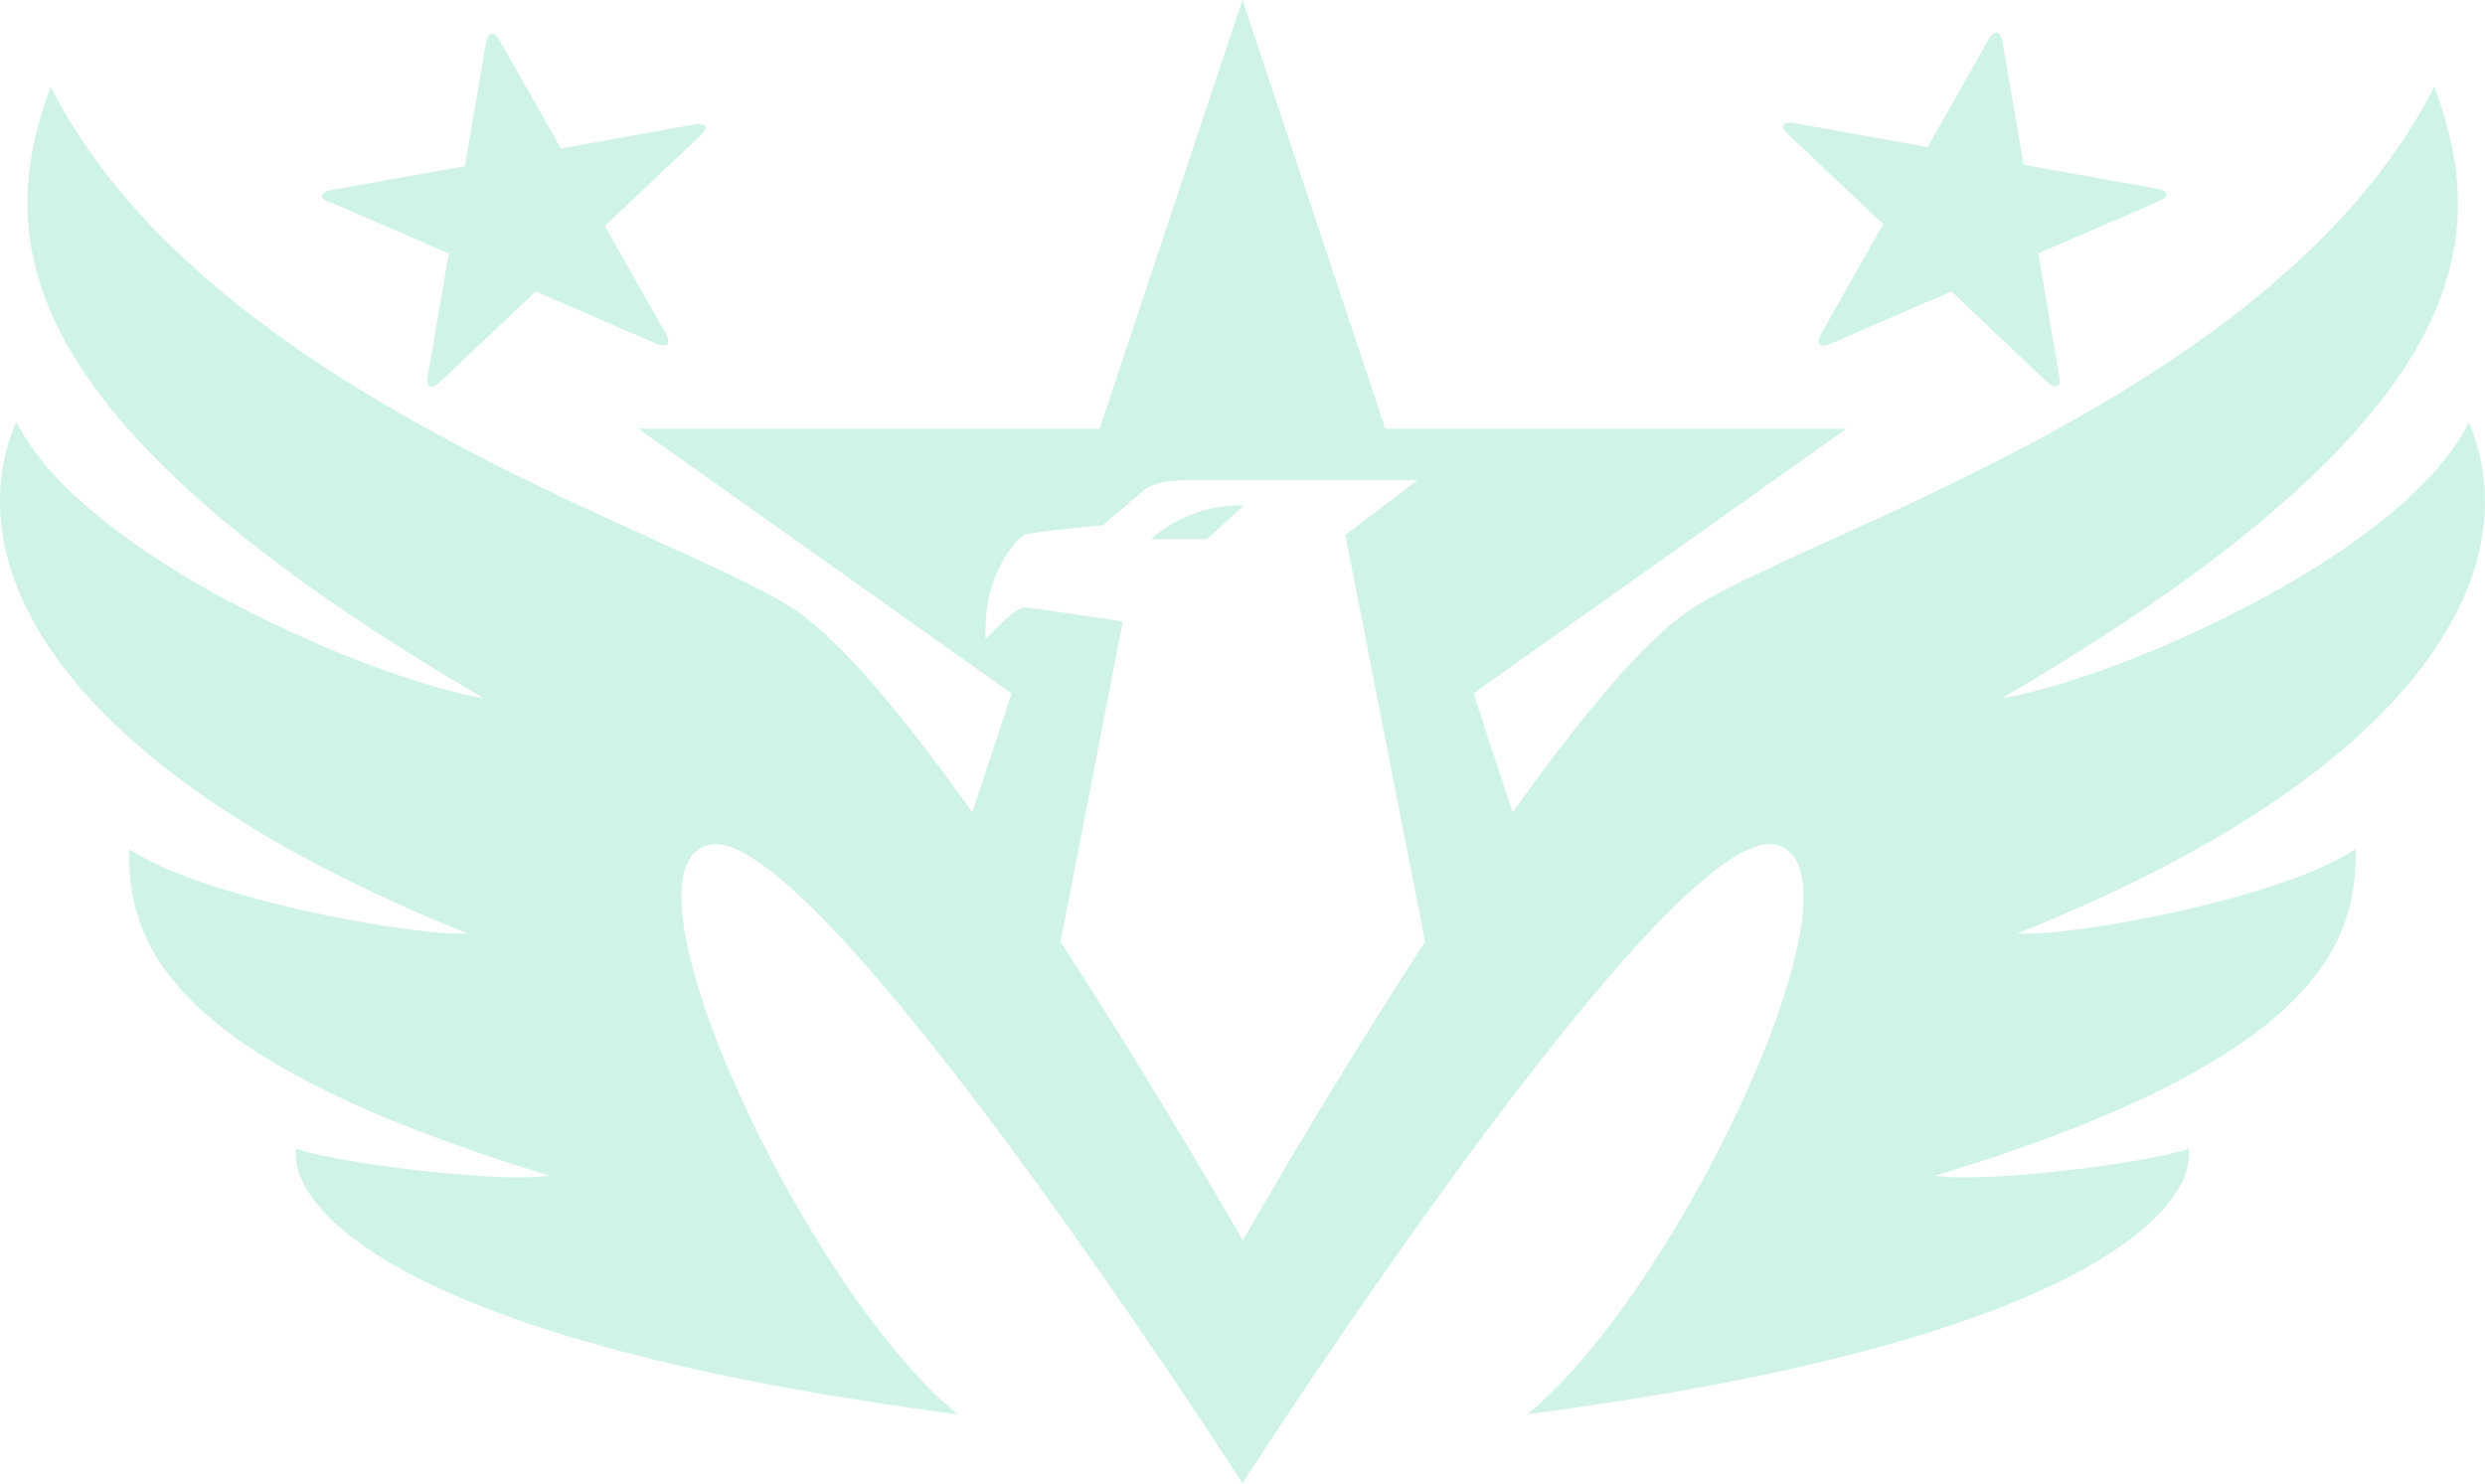
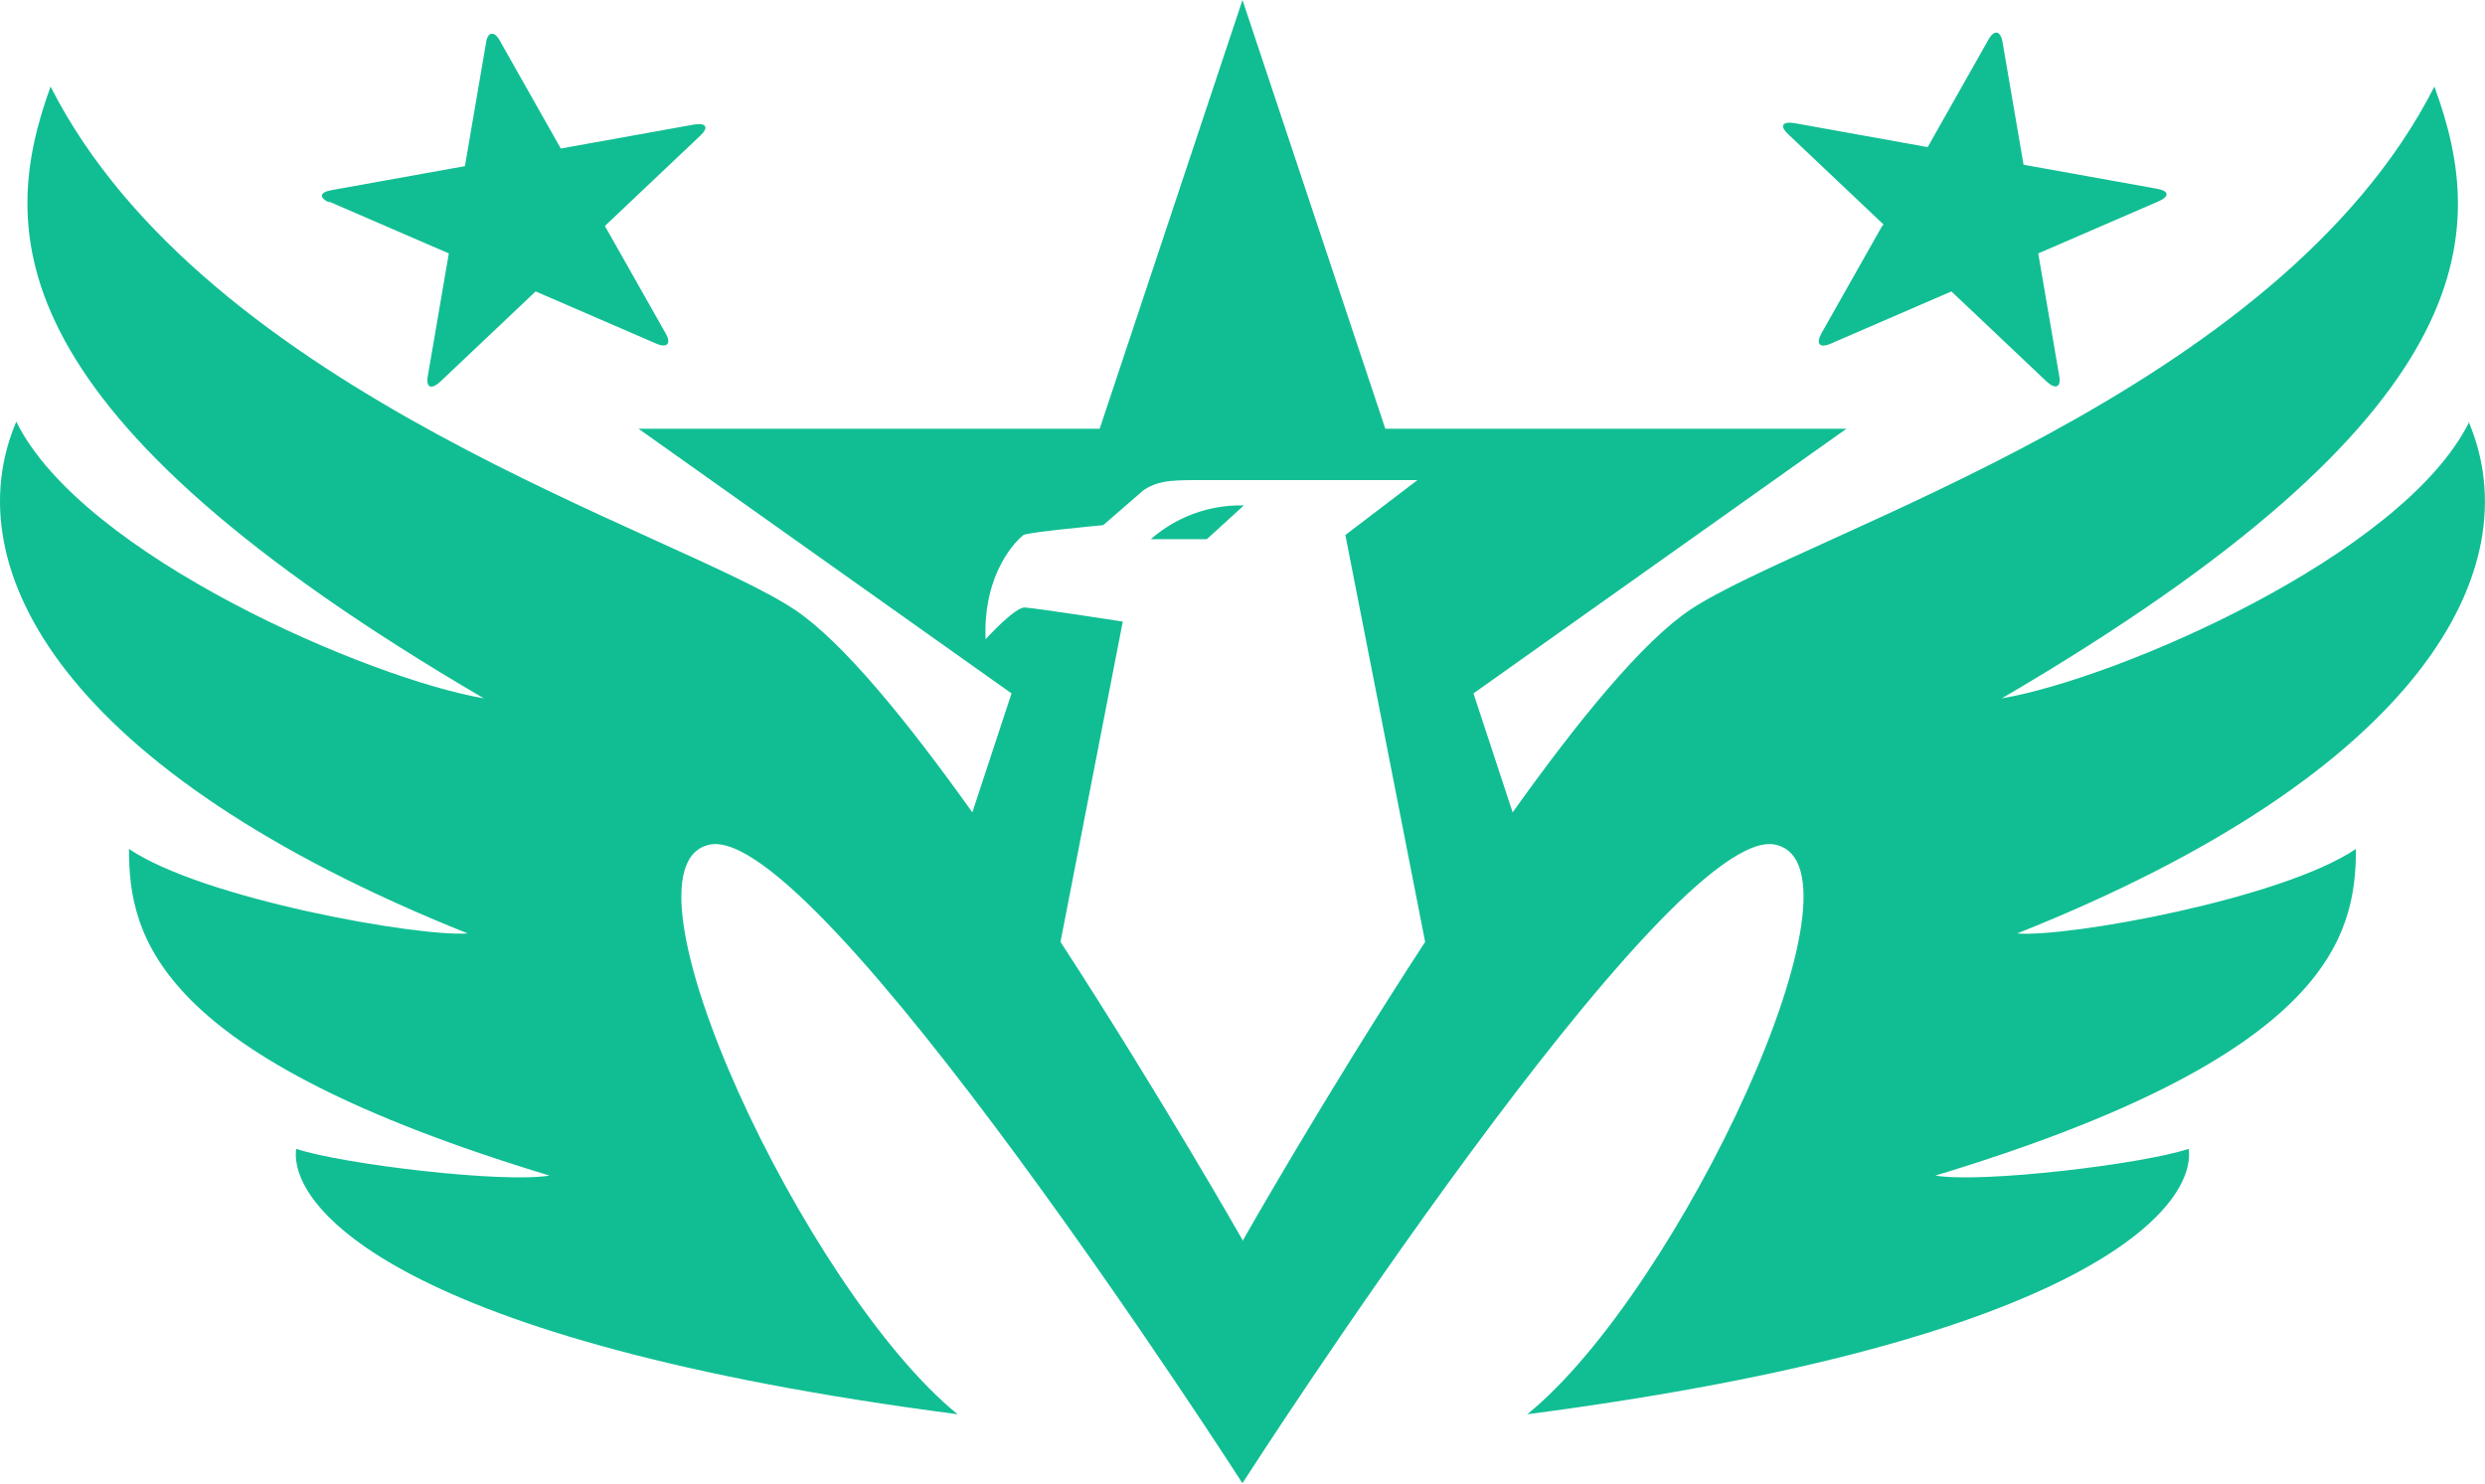
<svg xmlns="http://www.w3.org/2000/svg" id="_レイヤー_2" viewBox="0 0 650.01 387.98">
  <defs>
-     <style>.cls-1{fill:#11be93;fill-rule:evenodd;isolation:isolate;opacity:.2;stroke-width:0px;}</style>
+     <style>.cls-1{fill:#11be93;fill-rule:evenodd;isolation:isolate;stroke-width:0px;}</style>
  </defs>
  <g id="logo4.svg">
    <path id="_シェイプ_755" class="cls-1" d="M645.92,110.3c-17.39,35.17-92.63,67.39-122.29,72.37,127.23-74.4,127.23-121.72,113.14-160.02-40.83,80.47-164.03,116.56-194.6,136.81-12.45,8.29-29.29,28.91-46.5,53.04l-10.25-31.12,97.58-69.24h-120.64L325,0l-37.35,112.14h-120.64l97.58,69.24-10.25,31.12c-17.21-24.13-34.05-44.75-46.5-53.04C177.44,139.21,54.05,103.12,13.23,22.65-.68,60.95-.68,108.27,126.55,182.67c-29.47-4.98-104.9-37.2-122.29-72.37-16.29,38.3,12.27,91.52,118.08,133.87-13.18.92-69.2-9.02-88.61-22.1,0,23.2,7.14,54.32,110.02,85.44-12.27,2.03-54.01-2.94-66.27-6.99-2.01,15.1,26.18,50.27,173,69.42-39.73-32.23-91.54-142.9-64.99-148.97,28.01-6.45,139.5,167.01,139.5,167.01,0,0,111.49-173.46,139.5-167.01,26.55,6.07-25.26,116.74-64.99,148.97,146.64-19.15,175.01-54.32,173-69.42-12.27,4.05-54.01,9.02-66.27,6.99,102.88-31.12,110.02-62.42,110.02-85.44-19.4,13.08-75.42,23.2-88.61,22.1,106-42.17,134.37-95.57,118.08-133.87h.18,0ZM325.18,324.64s-21.79-38.3-47.78-78.26l16.29-83.79s-22.52-3.49-25.63-3.68c-2.56-.18-10.25,8.29-10.25,8.29-.73-17.5,8.24-25.97,9.89-27.25,1.1-.74,20.87-2.58,20.87-2.58l10.62-9.21c3.48-2.21,6.22-2.58,13.73-2.58h57.85l-18.86,14.37,20.87,106.43c-26.18,40.14-47.78,78.26-47.78,78.26h.18ZM492.32,59.11l-15.93,28.17c-1.46,2.76-.37,3.87,2.56,2.58l31.49-13.63,24.9,23.57c2.38,2.21,3.84,1.48,3.3-1.47l-5.49-32.04,31.49-13.63c2.93-1.29,2.75-2.76-.55-3.31l-34.78-6.26-5.49-32.05c-.55-3.12-2.2-3.31-3.66-.73l-15.93,28.17-34.78-6.26c-3.3-.55-4.03.74-1.65,2.95l24.9,23.57-.37.37ZM85.91,52.66l31.49,13.63-5.49,32.04c-.55,3.13.92,3.68,3.3,1.47l24.9-23.57,31.49,13.63c2.93,1.29,4.03,0,2.56-2.58l-15.94-28.17,24.9-23.57c2.38-2.21,1.65-3.5-1.65-2.95l-34.78,6.26-15.93-28.17c-1.47-2.76-3.3-2.4-3.66.73l-5.49,32.05-34.79,6.26c-3.3.55-3.48,2.02-.55,3.31l-.36-.37ZM300.83,141.05h14.83l9.7-8.84c-8.94-.22-17.63,2.94-24.35,8.84h-.18,0Z" />
  </g>
</svg>
